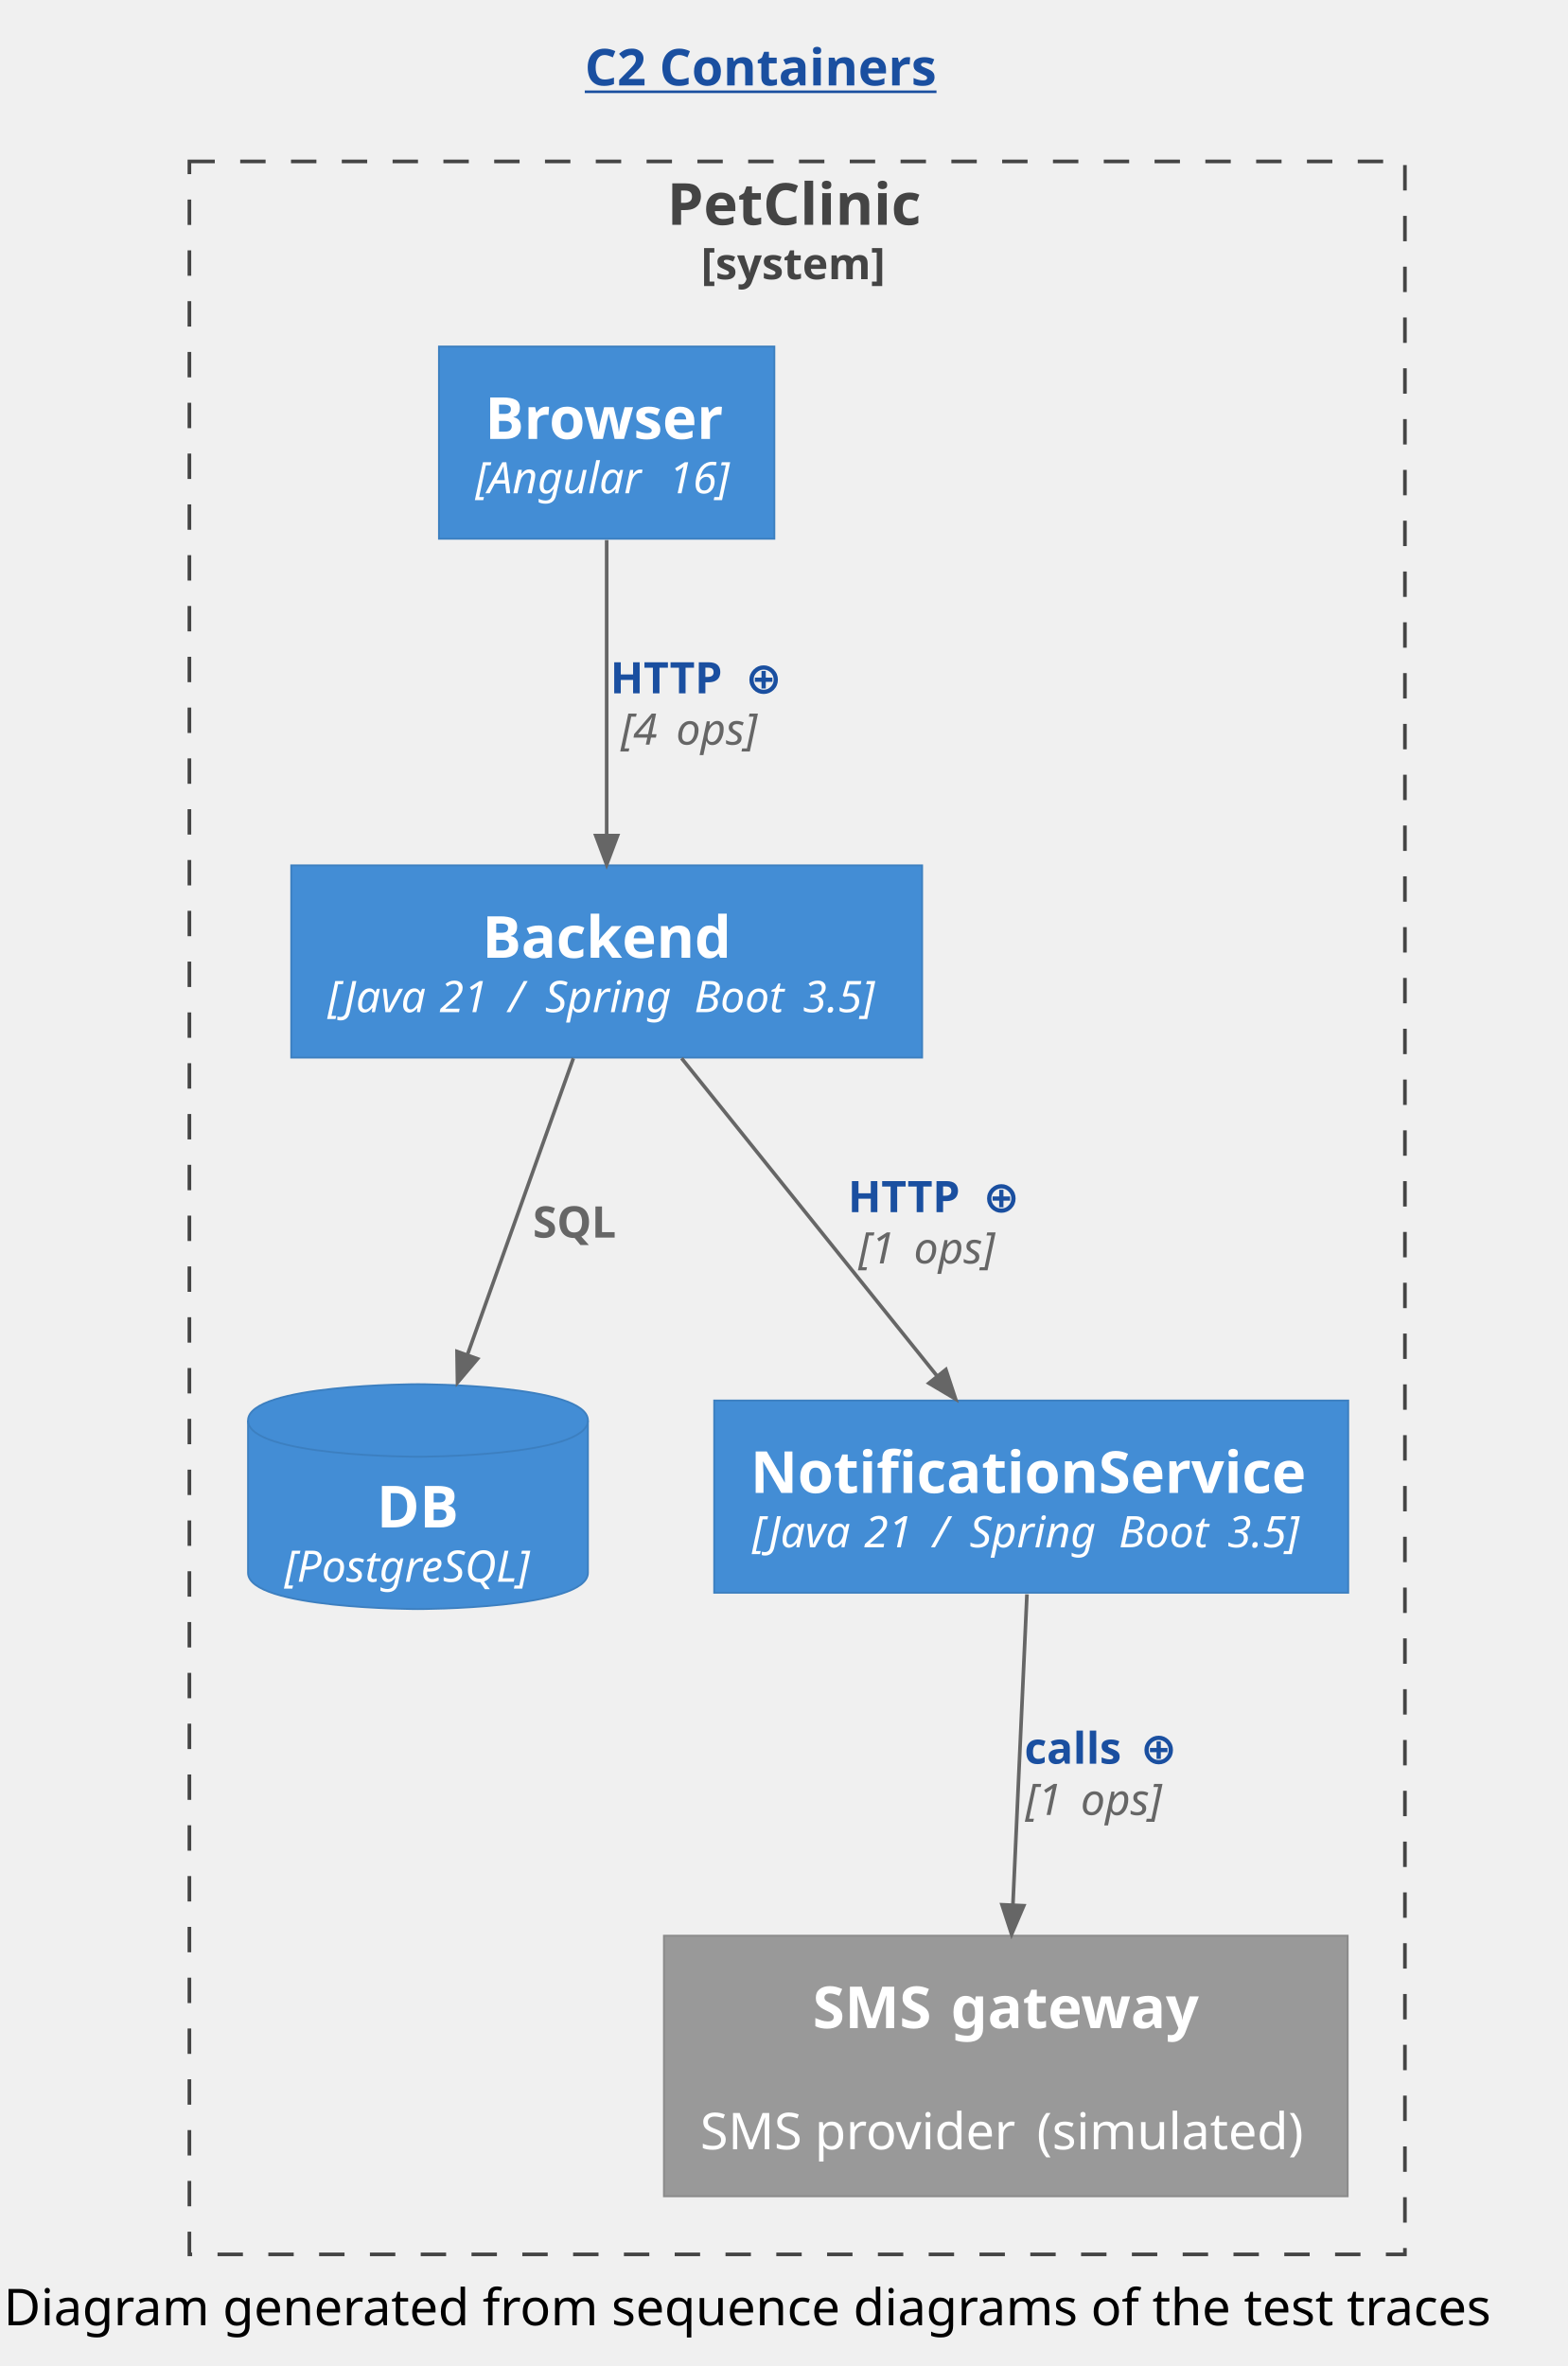
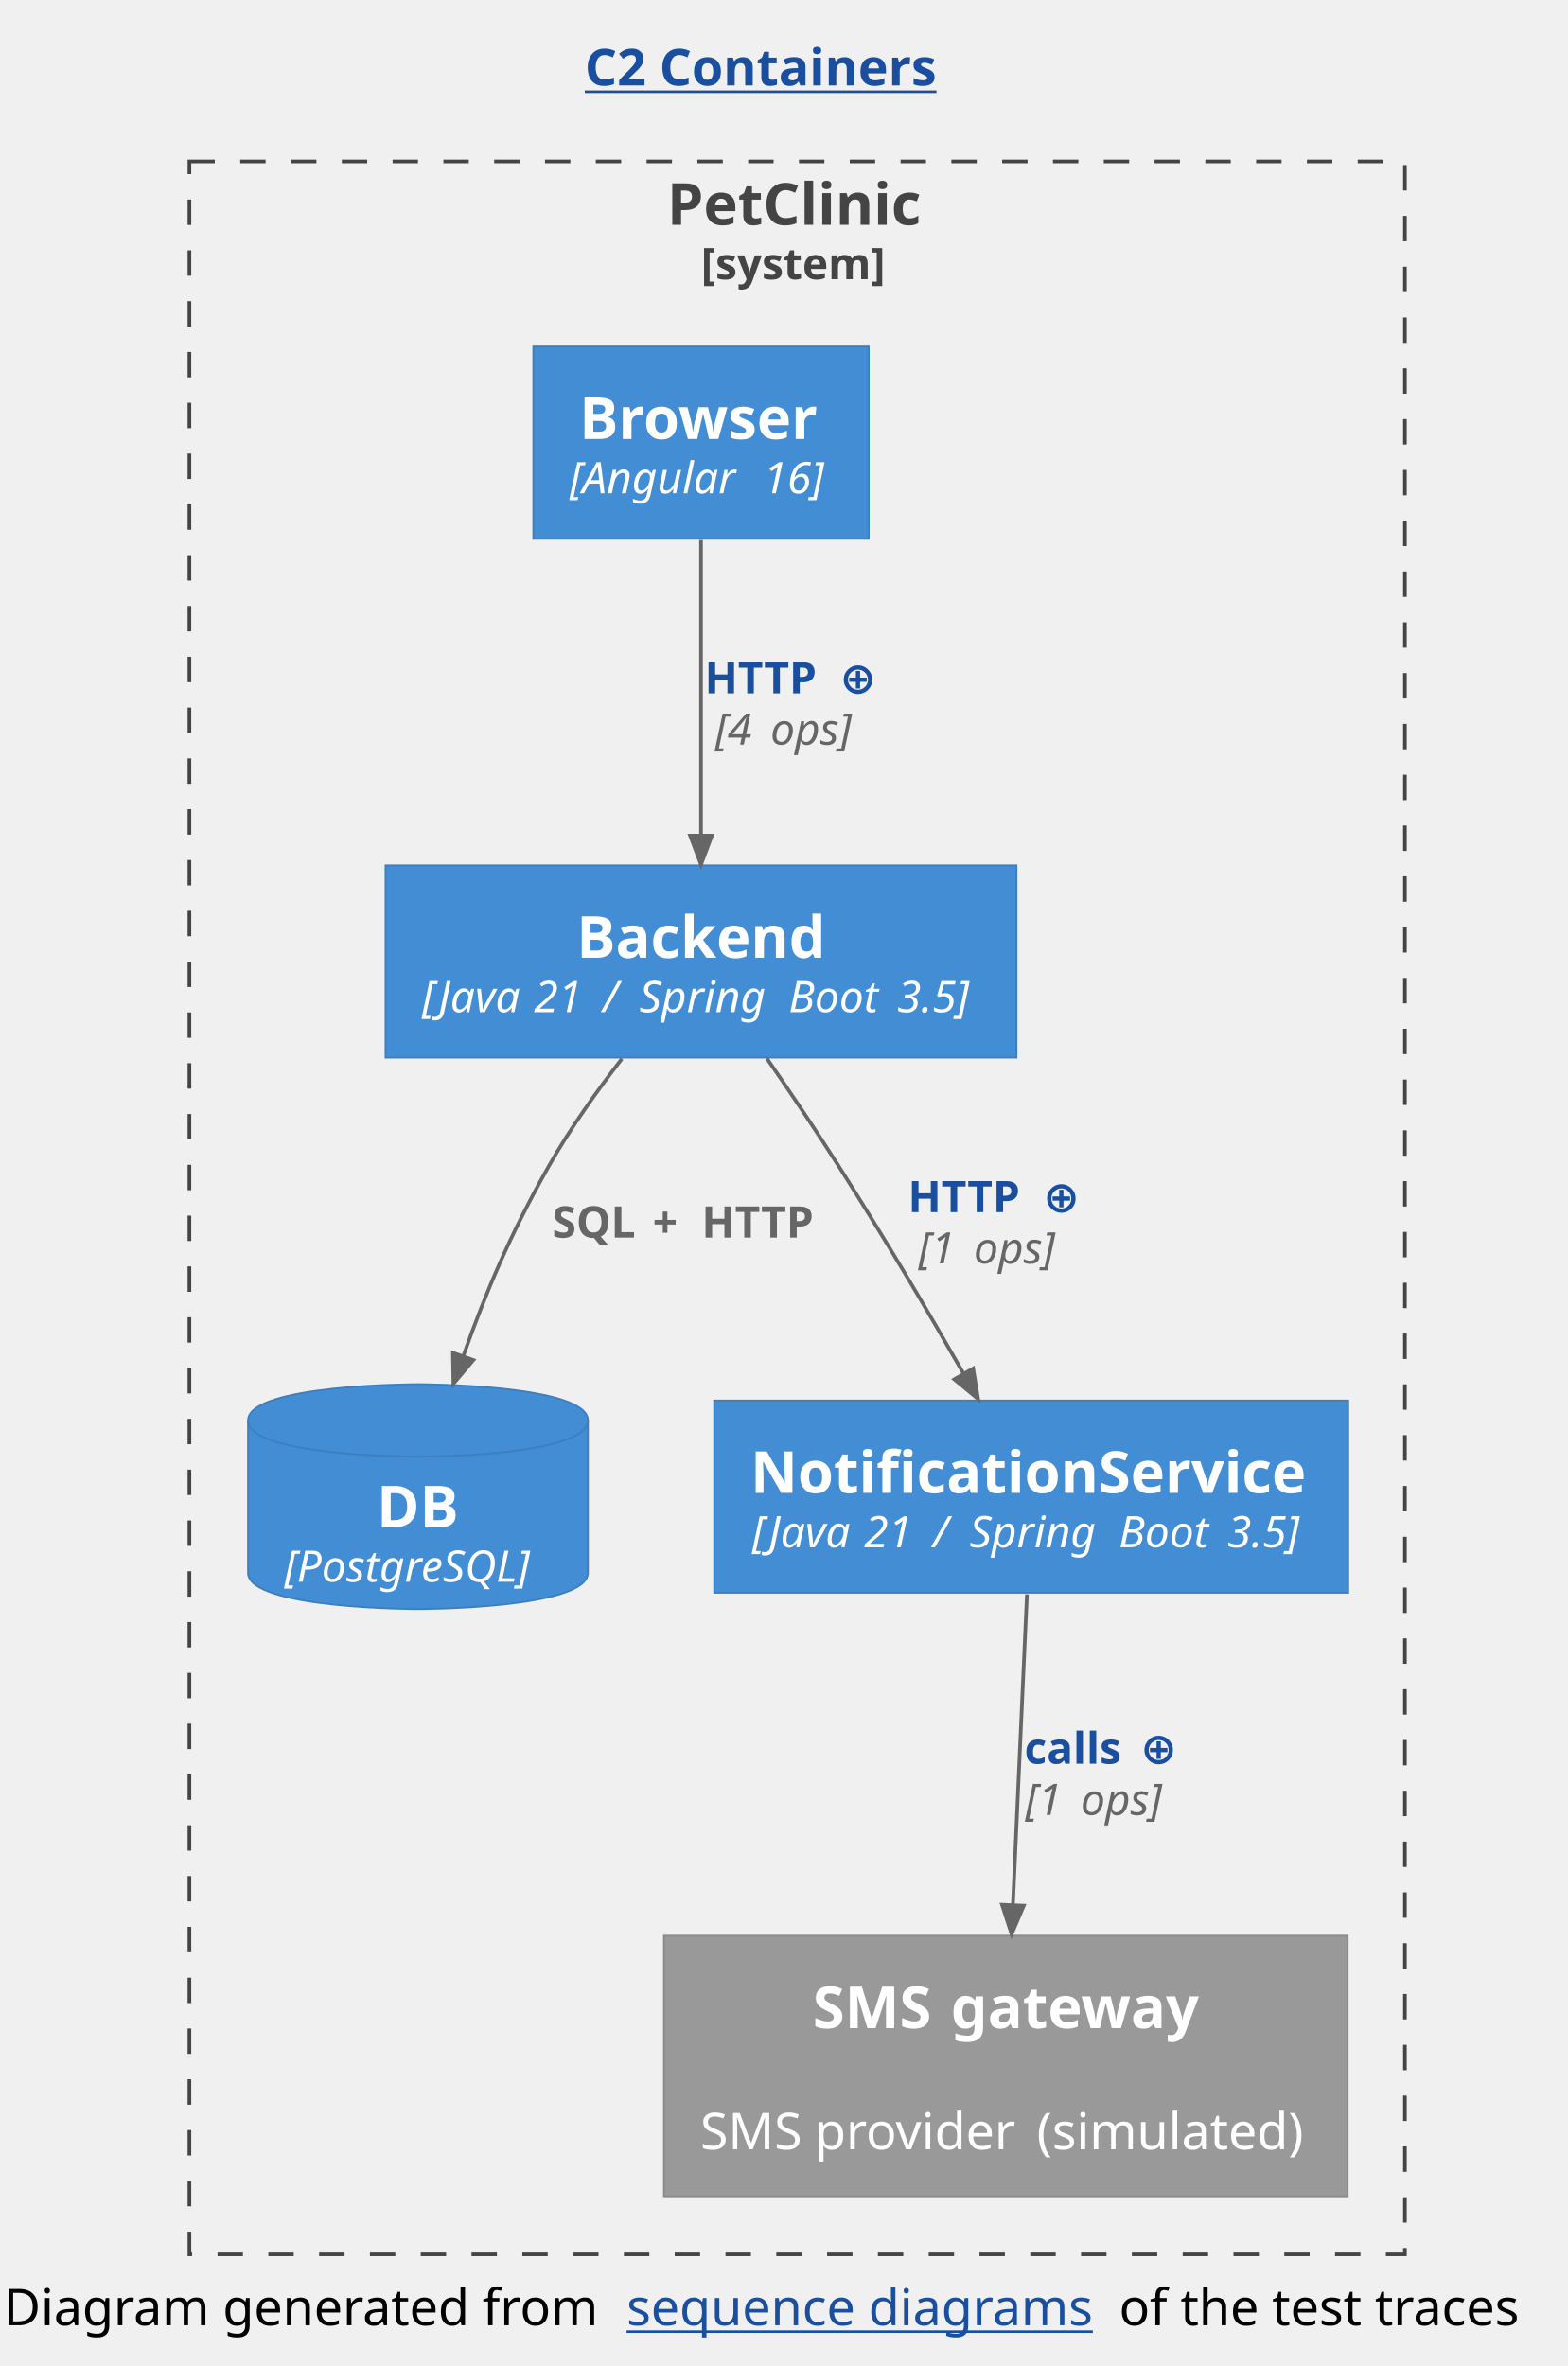
<svg xmlns="http://www.w3.org/2000/svg" xmlns:xlink="http://www.w3.org/1999/xlink" contentStyleType="text/css" data-diagram-type="DESCRIPTION" height="652px" preserveAspectRatio="none" style="width:432px;height:652px;background:#FFFFFF;" version="1.1" viewBox="0 0 432 652" width="432px" zoomAndPan="magnify">
  <defs />
  <g>
    <g class="title" data-source-line="6">
      <a href="https://c4model.com/diagrams/container" target="_blank" rel="noopener noreferrer" title="What is a C2 diagram?" xlink:actuate="onRequest" xlink:href="https://c4model.com/diagrams/container" xlink:show="new" xlink:title="What is a C2 diagram?" xlink:type="simple">
        <text fill="#1A4FA0" font-family="sans-serif" font-size="14" font-weight="bold" lengthAdjust="spacing" text-decoration="underline" textLength="102.067" x="161.166" y="23.535">C2 Containers</text>
      </a>
    </g>
    <g class="cluster" data-qualified-name="c2_system" data-source-line="1666" id="ent0002">
      <rect fill="none" height="576.75" style="stroke:#444444;stroke-width:1;stroke-dasharray:7,7;" width="335" x="52.2" y="44.488" />
      <text fill="#444444" font-family="sans-serif" font-size="16" font-weight="bold" lengthAdjust="spacing" textLength="71.703" x="183.848" y="61.957">PetClinic</text>
      <text fill="#444444" font-family="sans-serif" font-size="12" font-weight="bold" lengthAdjust="spacing" textLength="52.992" x="193.204" y="76.934">[system]</text>
    </g>
    <g class="entity" data-qualified-name="c2_system.Backend" data-source-line="71" id="ent0003">
-       <rect fill="#438DD5" height="52.977" style="stroke:#3C7FC0;stroke-width:0.5;" width="173.885" x="80.26" y="238.468" />
-       <text fill="#FFFFFF" font-family="sans-serif" font-size="16" font-weight="bold" lengthAdjust="spacing" textLength="68.609" x="132.897" y="263.937">Backend</text>
-       <text fill="#FFFFFF" font-family="sans-serif" font-size="12" font-style="italic" lengthAdjust="spacing" textLength="27.1" x="90.26" y="278.914">[Java</text>
-       <text fill="#FFFFFF" font-family="sans-serif" font-size="12" font-style="italic" lengthAdjust="spacing" textLength="3.797" x="117.359" y="278.914"> </text>
-       <text fill="#FFFFFF" font-family="sans-serif" font-size="12" font-style="italic" lengthAdjust="spacing" textLength="15.176" x="121.156" y="278.914">21</text>
-       <text fill="#FFFFFF" font-family="sans-serif" font-size="12" font-style="italic" lengthAdjust="spacing" textLength="3.797" x="136.332" y="278.914"> </text>
-       <text fill="#FFFFFF" font-family="sans-serif" font-size="12" font-style="italic" lengthAdjust="spacing" textLength="6.293" x="140.129" y="278.914">/</text>
-       <text fill="#FFFFFF" font-family="sans-serif" font-size="12" font-style="italic" lengthAdjust="spacing" textLength="3.797" x="146.422" y="278.914"> </text>
-       <text fill="#FFFFFF" font-family="sans-serif" font-size="12" font-style="italic" lengthAdjust="spacing" textLength="37.324" x="150.219" y="278.914">Spring</text>
-       <text fill="#FFFFFF" font-family="sans-serif" font-size="12" font-style="italic" lengthAdjust="spacing" textLength="3.797" x="187.543" y="278.914"> </text>
-       <text fill="#FFFFFF" font-family="sans-serif" font-size="12" font-style="italic" lengthAdjust="spacing" textLength="26.133" x="191.34" y="278.914">Boot</text>
-       <text fill="#FFFFFF" font-family="sans-serif" font-size="12" font-style="italic" lengthAdjust="spacing" textLength="3.797" x="217.473" y="278.914"> </text>
-       <text fill="#FFFFFF" font-family="sans-serif" font-size="12" font-style="italic" lengthAdjust="spacing" textLength="22.875" x="221.269" y="278.914">3.5]</text>
+       <rect fill="#438DD5" height="52.977" style="stroke:#3C7FC0;stroke-width:0.5;" width="173.885" x="106.26" y="238.468" />
+       <text fill="#FFFFFF" font-family="sans-serif" font-size="16" font-weight="bold" lengthAdjust="spacing" textLength="68.609" x="158.897" y="263.937">Backend</text>
+       <text fill="#FFFFFF" font-family="sans-serif" font-size="12" font-style="italic" lengthAdjust="spacing" textLength="27.1" x="116.26" y="278.914">[Java</text>
+       <text fill="#FFFFFF" font-family="sans-serif" font-size="12" font-style="italic" lengthAdjust="spacing" textLength="3.797" x="143.359" y="278.914"> </text>
+       <text fill="#FFFFFF" font-family="sans-serif" font-size="12" font-style="italic" lengthAdjust="spacing" textLength="15.176" x="147.156" y="278.914">21</text>
+       <text fill="#FFFFFF" font-family="sans-serif" font-size="12" font-style="italic" lengthAdjust="spacing" textLength="3.797" x="162.332" y="278.914"> </text>
+       <text fill="#FFFFFF" font-family="sans-serif" font-size="12" font-style="italic" lengthAdjust="spacing" textLength="6.293" x="166.129" y="278.914">/</text>
+       <text fill="#FFFFFF" font-family="sans-serif" font-size="12" font-style="italic" lengthAdjust="spacing" textLength="3.797" x="172.422" y="278.914"> </text>
+       <text fill="#FFFFFF" font-family="sans-serif" font-size="12" font-style="italic" lengthAdjust="spacing" textLength="37.324" x="176.219" y="278.914">Spring</text>
+       <text fill="#FFFFFF" font-family="sans-serif" font-size="12" font-style="italic" lengthAdjust="spacing" textLength="3.797" x="213.543" y="278.914"> </text>
+       <text fill="#FFFFFF" font-family="sans-serif" font-size="12" font-style="italic" lengthAdjust="spacing" textLength="26.133" x="217.34" y="278.914">Boot</text>
+       <text fill="#FFFFFF" font-family="sans-serif" font-size="12" font-style="italic" lengthAdjust="spacing" textLength="3.797" x="243.473" y="278.914"> </text>
+       <text fill="#FFFFFF" font-family="sans-serif" font-size="12" font-style="italic" lengthAdjust="spacing" textLength="22.875" x="247.269" y="278.914">3.5]</text>
    </g>
    <g class="entity" data-qualified-name="c2_system.Browser" data-source-line="71" id="ent0004">
-       <rect fill="#438DD5" height="52.977" style="stroke:#3C7FC0;stroke-width:0.5;" width="92.439" x="120.98" y="95.488" />
-       <text fill="#FFFFFF" font-family="sans-serif" font-size="16" font-weight="bold" lengthAdjust="spacing" textLength="67.07" x="133.664" y="120.957">Browser</text>
-       <text fill="#FFFFFF" font-family="sans-serif" font-size="12" font-style="italic" lengthAdjust="spacing" textLength="49.565" x="130.98" y="135.934">[Angular</text>
-       <text fill="#FFFFFF" font-family="sans-serif" font-size="12" font-style="italic" lengthAdjust="spacing" textLength="3.797" x="180.544" y="135.934"> </text>
-       <text fill="#FFFFFF" font-family="sans-serif" font-size="12" font-style="italic" lengthAdjust="spacing" textLength="19.078" x="184.341" y="135.934">16]</text>
+       <rect fill="#438DD5" height="52.977" style="stroke:#3C7FC0;stroke-width:0.5;" width="92.439" x="146.98" y="95.488" />
+       <text fill="#FFFFFF" font-family="sans-serif" font-size="16" font-weight="bold" lengthAdjust="spacing" textLength="67.07" x="159.664" y="120.957">Browser</text>
+       <text fill="#FFFFFF" font-family="sans-serif" font-size="12" font-style="italic" lengthAdjust="spacing" textLength="49.565" x="156.98" y="135.934">[Angular</text>
+       <text fill="#FFFFFF" font-family="sans-serif" font-size="12" font-style="italic" lengthAdjust="spacing" textLength="3.797" x="206.544" y="135.934"> </text>
+       <text fill="#FFFFFF" font-family="sans-serif" font-size="12" font-style="italic" lengthAdjust="spacing" textLength="19.078" x="210.341" y="135.934">16]</text>
    </g>
    <g class="entity" data-qualified-name="c2_system.DB" data-source-line="75" id="ent0005">
      <path d="M68.36,391.438 C68.36,381.438 115.198,381.438 115.198,381.438 C115.198,381.438 162.036,381.438 162.036,391.438 L162.036,433.415 C162.036,443.415 115.198,443.415 115.198,443.415 C115.198,443.415 68.36,443.415 68.36,433.415 L68.36,391.438" fill="#438DD5" style="stroke:#3C7FC0;stroke-width:0.5;" />
      <path d="M68.36,391.438 C68.36,401.438 115.198,401.438 115.198,401.438 C115.198,401.438 162.036,401.438 162.036,391.438" fill="none" style="stroke:#3C7FC0;stroke-width:0.5;" />
      <text fill="#FFFFFF" font-family="sans-serif" font-size="16" font-weight="bold" lengthAdjust="spacing" textLength="22.766" x="103.815" y="420.907">DB</text>
      <text fill="#FFFFFF" font-family="sans-serif" font-size="12" font-style="italic" lengthAdjust="spacing" textLength="73.676" x="78.36" y="435.884">[PostgreSQL]</text>
    </g>
    <g class="entity" data-qualified-name="c2_system.NotificationService" data-source-line="71" id="ent0006">
      <rect fill="#438DD5" height="52.977" style="stroke:#3C7FC0;stroke-width:0.5;" width="174.75" x="196.83" y="385.938" />
      <text fill="#FFFFFF" font-family="sans-serif" font-size="16" font-weight="bold" lengthAdjust="spacing" textLength="154.75" x="206.83" y="411.407">NotificationService</text>
      <text fill="#FFFFFF" font-family="sans-serif" font-size="12" font-style="italic" lengthAdjust="spacing" textLength="27.1" x="207.262" y="426.384">[Java</text>
      <text fill="#FFFFFF" font-family="sans-serif" font-size="12" font-style="italic" lengthAdjust="spacing" textLength="3.797" x="234.362" y="426.384"> </text>
      <text fill="#FFFFFF" font-family="sans-serif" font-size="12" font-style="italic" lengthAdjust="spacing" textLength="15.176" x="238.159" y="426.384">21</text>
      <text fill="#FFFFFF" font-family="sans-serif" font-size="12" font-style="italic" lengthAdjust="spacing" textLength="3.797" x="253.335" y="426.384"> </text>
      <text fill="#FFFFFF" font-family="sans-serif" font-size="12" font-style="italic" lengthAdjust="spacing" textLength="6.293" x="257.132" y="426.384">/</text>
      <text fill="#FFFFFF" font-family="sans-serif" font-size="12" font-style="italic" lengthAdjust="spacing" textLength="3.797" x="263.424" y="426.384"> </text>
      <text fill="#FFFFFF" font-family="sans-serif" font-size="12" font-style="italic" lengthAdjust="spacing" textLength="37.324" x="267.221" y="426.384">Spring</text>
      <text fill="#FFFFFF" font-family="sans-serif" font-size="12" font-style="italic" lengthAdjust="spacing" textLength="3.797" x="304.546" y="426.384"> </text>
      <text fill="#FFFFFF" font-family="sans-serif" font-size="12" font-style="italic" lengthAdjust="spacing" textLength="26.133" x="308.342" y="426.384">Boot</text>
      <text fill="#FFFFFF" font-family="sans-serif" font-size="12" font-style="italic" lengthAdjust="spacing" textLength="3.797" x="334.475" y="426.384"> </text>
      <text fill="#FFFFFF" font-family="sans-serif" font-size="12" font-style="italic" lengthAdjust="spacing" textLength="22.875" x="338.272" y="426.384">3.5]</text>
    </g>
    <g class="entity" data-qualified-name="c2_system.SMS_gateway" data-source-line="212" id="ent0007">
      <rect fill="#999999" height="71.82" style="stroke:#8A8A8A;stroke-width:0.5;" width="188.444" x="182.98" y="533.418" />
      <text fill="#FFFFFF" font-family="sans-serif" font-size="16" font-weight="bold" lengthAdjust="spacing" textLength="32.805" x="223.983" y="558.887">SMS</text>
      <text fill="#FFFFFF" font-family="sans-serif" font-size="16" font-weight="bold" lengthAdjust="spacing" textLength="5.273" x="256.788" y="558.887"> </text>
      <text fill="#FFFFFF" font-family="sans-serif" font-size="16" font-weight="bold" lengthAdjust="spacing" textLength="68.359" x="262.061" y="558.887">gateway</text>
      <text fill="#FFFFFF" font-family="sans-serif" font-size="14" lengthAdjust="spacing" textLength="4.43" x="274.987" y="575.797"> </text>
      <text fill="#FFFFFF" font-family="sans-serif" font-size="14" lengthAdjust="spacing" textLength="27.139" x="192.98" y="592.285">SMS</text>
      <text fill="#FFFFFF" font-family="sans-serif" font-size="14" lengthAdjust="spacing" textLength="4.43" x="220.118" y="592.285"> </text>
      <text fill="#FFFFFF" font-family="sans-serif" font-size="14" lengthAdjust="spacing" textLength="56.773" x="224.548" y="592.285">provider</text>
      <text fill="#FFFFFF" font-family="sans-serif" font-size="14" lengthAdjust="spacing" textLength="4.43" x="281.32" y="592.285"> </text>
      <text fill="#FFFFFF" font-family="sans-serif" font-size="14" lengthAdjust="spacing" textLength="75.674" x="285.75" y="592.285">(simulated)</text>
    </g>
    <g class="link" data-entity-1="ent0003" data-entity-2="ent0005" data-link-type="dependency" data-source-line="1779" id="lnk8">
-       <path d="M158.02,291.628 C149.1,316.588 138.242,346.975 128.782,373.445" fill="none" id="Backend-to-DB" style="stroke:#666666;stroke-width:1;" />
-       <polygon fill="#666666" points="126.09,380.978,131.607,374.454,125.957,372.435,126.09,380.978" style="stroke:#666666;stroke-width:1;" />
-       <text fill="#666666" font-family="sans-serif" font-size="12" font-weight="bold" lengthAdjust="spacing" textLength="23.719" x="146.86" y="341.04">SQL</text>
+       <path d="M171.39,291.768 C164.39,300.798 156.96,311.238 151.2,321.438 C140.44,340.488 134.008,355.86 127.638,373.79" fill="none" id="Backend-to-DB" style="stroke:#666666;stroke-width:1;" />
+       <polygon fill="#666666" points="124.96,381.328,130.465,374.794,124.811,372.786,124.96,381.328" style="stroke:#666666;stroke-width:1;" />
+       <text fill="#666666" font-family="sans-serif" font-size="12" font-weight="bold" lengthAdjust="spacing" textLength="23.719" x="152.2" y="341.04">SQL</text>
+       <text fill="#666666" font-family="sans-serif" font-size="12" font-weight="bold" lengthAdjust="spacing" textLength="3.955" x="175.918" y="341.04"> </text>
+       <text fill="#666666" font-family="sans-serif" font-size="12" font-weight="bold" lengthAdjust="spacing" textLength="9.545" x="179.874" y="341.04">+</text>
+       <text fill="#666666" font-family="sans-serif" font-size="12" font-weight="bold" lengthAdjust="spacing" textLength="3.955" x="189.418" y="341.04"> </text>
+       <text fill="#666666" font-family="sans-serif" font-size="12" font-weight="bold" lengthAdjust="spacing" textLength="33.281" x="193.374" y="341.04">HTTP</text>
    </g>
    <g class="link" data-entity-1="ent0003" data-entity-2="ent0006" data-link-type="dependency" data-source-line="1779" id="lnk9">
-       <path d="M187.85,291.628 C209.1,318.058 237.027,352.773 258.347,379.293" fill="none" id="Backend-to-NotificationService" style="stroke:#666666;stroke-width:1;" />
-       <polygon fill="#666666" points="263.36,385.528,260.685,377.414,256.009,381.173,263.36,385.528" style="stroke:#666666;stroke-width:1;" />
+       <path d="M211.36,291.678 C217.77,300.968 224.94,311.588 231.2,321.438 C244.72,342.708 255.214,360.466 265.604,378.606" fill="none" id="Backend-to-NotificationService" style="stroke:#666666;stroke-width:1;" />
+       <polygon fill="#666666" points="269.58,385.548,268.207,377.115,263,380.097,269.58,385.548" style="stroke:#666666;stroke-width:1;" />
      <a href="genseq://c2-279a196c9d" target="_top" title="Click for the calls behind this line" xlink:actuate="onRequest" xlink:href="genseq://c2-279a196c9d" xlink:show="new" xlink:title="Click for the calls behind this line" xlink:type="simple">
-         <text fill="#1A4FA0" font-family="sans-serif" font-size="12" font-weight="bold" lengthAdjust="spacing" textLength="33.281" x="233.71" y="334.04">HTTP</text>
+         <text fill="#1A4FA0" font-family="sans-serif" font-size="12" font-weight="bold" lengthAdjust="spacing" textLength="33.281" x="250.25" y="334.04">HTTP</text>
      </a>
      <a href="genseq://c2-279a196c9d" target="_top" title="Click for the calls behind this line" xlink:actuate="onRequest" xlink:href="genseq://c2-279a196c9d" xlink:show="new" xlink:title="Click for the calls behind this line" xlink:type="simple">
-         <text fill="#1A4FA0" font-family="sans-serif" font-size="12" font-weight="bold" lengthAdjust="spacing" textLength="3.955" x="266.991" y="334.04"> </text>
+         <text fill="#1A4FA0" font-family="sans-serif" font-size="12" font-weight="bold" lengthAdjust="spacing" textLength="3.955" x="283.531" y="334.04"> </text>
      </a>
      <a href="genseq://c2-279a196c9d" target="_top" title="Click for the calls behind this line" xlink:actuate="onRequest" xlink:href="genseq://c2-279a196c9d" xlink:show="new" xlink:title="Click for the calls behind this line" xlink:type="simple">
-         <text fill="#1A4FA0" font-family="sans-serif" font-size="12" font-weight="bold" lengthAdjust="spacing" textLength="8.684" x="270.946" y="334.04">⊕</text>
+         <text fill="#1A4FA0" font-family="sans-serif" font-size="12" font-weight="bold" lengthAdjust="spacing" textLength="8.684" x="287.486" y="334.04">⊕</text>
      </a>
-       <text fill="#666666" font-family="sans-serif" font-size="12" font-style="italic" lengthAdjust="spacing" textLength="11.49" x="236.554" y="348.173">[1</text>
-       <text fill="#666666" font-family="sans-serif" font-size="12" font-style="italic" lengthAdjust="spacing" textLength="3.797" x="248.045" y="348.173"> </text>
-       <text fill="#666666" font-family="sans-serif" font-size="12" font-style="italic" lengthAdjust="spacing" textLength="24.943" x="251.841" y="348.173">ops]</text>
+       <text fill="#666666" font-family="sans-serif" font-size="12" font-style="italic" lengthAdjust="spacing" textLength="11.49" x="253.094" y="348.173">[1</text>
+       <text fill="#666666" font-family="sans-serif" font-size="12" font-style="italic" lengthAdjust="spacing" textLength="3.797" x="264.585" y="348.173"> </text>
+       <text fill="#666666" font-family="sans-serif" font-size="12" font-style="italic" lengthAdjust="spacing" textLength="24.943" x="268.382" y="348.173">ops]</text>
    </g>
    <g class="link" data-entity-1="ent0004" data-entity-2="ent0003" data-link-type="dependency" data-source-line="1779" id="lnk10">
-       <path d="M167.2,148.838 C167.2,174.268 167.2,204.878 167.2,230.258" fill="none" id="Browser-to-Backend" style="stroke:#666666;stroke-width:1;" />
-       <polygon fill="#666666" points="167.2,238.258,170.2,230.258,164.2,230.258,167.2,238.258" style="stroke:#666666;stroke-width:1;" />
-       <a href="genseq://c2-43d2943456" target="_top" title="Click for the calls behind this line" xlink:actuate="onRequest" xlink:href="genseq://c2-43d2943456" xlink:show="new" xlink:title="Click for the calls behind this line" xlink:type="simple">
-         <text fill="#1A4FA0" font-family="sans-serif" font-size="12" font-weight="bold" lengthAdjust="spacing" textLength="33.281" x="168.2" y="191.07">HTTP</text>
+       <path d="M193.2,148.838 C193.2,174.268 193.2,204.878 193.2,230.258" fill="none" id="Browser-to-Backend" style="stroke:#666666;stroke-width:1;" />
+       <polygon fill="#666666" points="193.2,238.258,196.2,230.258,190.2,230.258,193.2,238.258" style="stroke:#666666;stroke-width:1;" />
+       <a href="genseq://c2-692c43cd1c" target="_top" title="Click for the calls behind this line" xlink:actuate="onRequest" xlink:href="genseq://c2-692c43cd1c" xlink:show="new" xlink:title="Click for the calls behind this line" xlink:type="simple">
+         <text fill="#1A4FA0" font-family="sans-serif" font-size="12" font-weight="bold" lengthAdjust="spacing" textLength="33.281" x="194.2" y="191.07">HTTP</text>
      </a>
-       <a href="genseq://c2-43d2943456" target="_top" title="Click for the calls behind this line" xlink:actuate="onRequest" xlink:href="genseq://c2-43d2943456" xlink:show="new" xlink:title="Click for the calls behind this line" xlink:type="simple">
-         <text fill="#1A4FA0" font-family="sans-serif" font-size="12" font-weight="bold" lengthAdjust="spacing" textLength="3.955" x="201.481" y="191.07"> </text>
+       <a href="genseq://c2-692c43cd1c" target="_top" title="Click for the calls behind this line" xlink:actuate="onRequest" xlink:href="genseq://c2-692c43cd1c" xlink:show="new" xlink:title="Click for the calls behind this line" xlink:type="simple">
+         <text fill="#1A4FA0" font-family="sans-serif" font-size="12" font-weight="bold" lengthAdjust="spacing" textLength="3.955" x="227.481" y="191.07"> </text>
      </a>
-       <a href="genseq://c2-43d2943456" target="_top" title="Click for the calls behind this line" xlink:actuate="onRequest" xlink:href="genseq://c2-43d2943456" xlink:show="new" xlink:title="Click for the calls behind this line" xlink:type="simple">
-         <text fill="#1A4FA0" font-family="sans-serif" font-size="12" font-weight="bold" lengthAdjust="spacing" textLength="8.684" x="205.436" y="191.07">⊕</text>
+       <a href="genseq://c2-692c43cd1c" target="_top" title="Click for the calls behind this line" xlink:actuate="onRequest" xlink:href="genseq://c2-692c43cd1c" xlink:show="new" xlink:title="Click for the calls behind this line" xlink:type="simple">
+         <text fill="#1A4FA0" font-family="sans-serif" font-size="12" font-weight="bold" lengthAdjust="spacing" textLength="8.684" x="231.436" y="191.07">⊕</text>
      </a>
-       <text fill="#666666" font-family="sans-serif" font-size="12" font-style="italic" lengthAdjust="spacing" textLength="11.49" x="171.044" y="205.203">[4</text>
-       <text fill="#666666" font-family="sans-serif" font-size="12" font-style="italic" lengthAdjust="spacing" textLength="3.797" x="182.535" y="205.203"> </text>
-       <text fill="#666666" font-family="sans-serif" font-size="12" font-style="italic" lengthAdjust="spacing" textLength="24.943" x="186.332" y="205.203">ops]</text>
+       <text fill="#666666" font-family="sans-serif" font-size="12" font-style="italic" lengthAdjust="spacing" textLength="11.49" x="197.044" y="205.203">[4</text>
+       <text fill="#666666" font-family="sans-serif" font-size="12" font-style="italic" lengthAdjust="spacing" textLength="3.797" x="208.535" y="205.203"> </text>
+       <text fill="#666666" font-family="sans-serif" font-size="12" font-style="italic" lengthAdjust="spacing" textLength="24.943" x="212.332" y="205.203">ops]</text>
    </g>
    <g class="link" data-entity-1="ent0006" data-entity-2="ent0007" data-link-type="dependency" data-source-line="1779" id="lnk11">
      <path d="M283.03,439.358 C281.87,465.018 280.438,496.506 279.158,525.026" fill="none" id="NotificationService-to-SMS_gateway" style="stroke:#666666;stroke-width:1;" />
      <polygon fill="#666666" points="278.8,533.018,282.155,525.161,276.161,524.892,278.8,533.018" style="stroke:#666666;stroke-width:1;" />
      <a href="genseq://c2-cb01a30b7a" target="_top" title="Click for the calls behind this line" xlink:actuate="onRequest" xlink:href="genseq://c2-cb01a30b7a" xlink:show="new" xlink:title="Click for the calls behind this line" xlink:type="simple">
        <text fill="#1A4FA0" font-family="sans-serif" font-size="12" font-weight="bold" lengthAdjust="spacing" textLength="28.031" x="282.33" y="486.02">calls</text>
      </a>
      <a href="genseq://c2-cb01a30b7a" target="_top" title="Click for the calls behind this line" xlink:actuate="onRequest" xlink:href="genseq://c2-cb01a30b7a" xlink:show="new" xlink:title="Click for the calls behind this line" xlink:type="simple">
        <text fill="#1A4FA0" font-family="sans-serif" font-size="12" font-weight="bold" lengthAdjust="spacing" textLength="3.955" x="310.361" y="486.02"> </text>
      </a>
      <a href="genseq://c2-cb01a30b7a" target="_top" title="Click for the calls behind this line" xlink:actuate="onRequest" xlink:href="genseq://c2-cb01a30b7a" xlink:show="new" xlink:title="Click for the calls behind this line" xlink:type="simple">
        <text fill="#1A4FA0" font-family="sans-serif" font-size="12" font-weight="bold" lengthAdjust="spacing" textLength="8.684" x="314.316" y="486.02">⊕</text>
      </a>
      <text fill="#666666" font-family="sans-serif" font-size="12" font-style="italic" lengthAdjust="spacing" textLength="11.49" x="282.549" y="500.153">[1</text>
      <text fill="#666666" font-family="sans-serif" font-size="12" font-style="italic" lengthAdjust="spacing" textLength="3.797" x="294.04" y="500.153"> </text>
      <text fill="#666666" font-family="sans-serif" font-size="12" font-style="italic" lengthAdjust="spacing" textLength="24.943" x="297.837" y="500.153">ops]</text>
    </g>
    <g class="caption" data-source-line="18">
-       <text fill="#000000" font-family="sans-serif" font-size="14" lengthAdjust="spacing" textLength="422.399" x="1" y="640.773">Diagram generated from sequence diagrams of the test traces</text>
+       <text fill="#000000" font-family="sans-serif" font-size="14" lengthAdjust="spacing" textLength="167.255" x="1" y="640.773">Diagram generated from</text>
+       <a href="#sequence" target="_top" title="Open the Sequence tab" xlink:actuate="onRequest" xlink:href="#sequence" xlink:show="new" xlink:title="Open the Sequence tab" xlink:type="simple">
+         <text fill="#1A4FA0" font-family="sans-serif" font-size="14" lengthAdjust="spacing" text-decoration="underline" textLength="131.311" x="172.685" y="640.773">sequence diagrams</text>
+       </a>
+       <text fill="#000000" font-family="sans-serif" font-size="14" lengthAdjust="spacing" textLength="114.974" x="308.426" y="640.773">of the test traces</text>
    </g>
  </g>
</svg>
